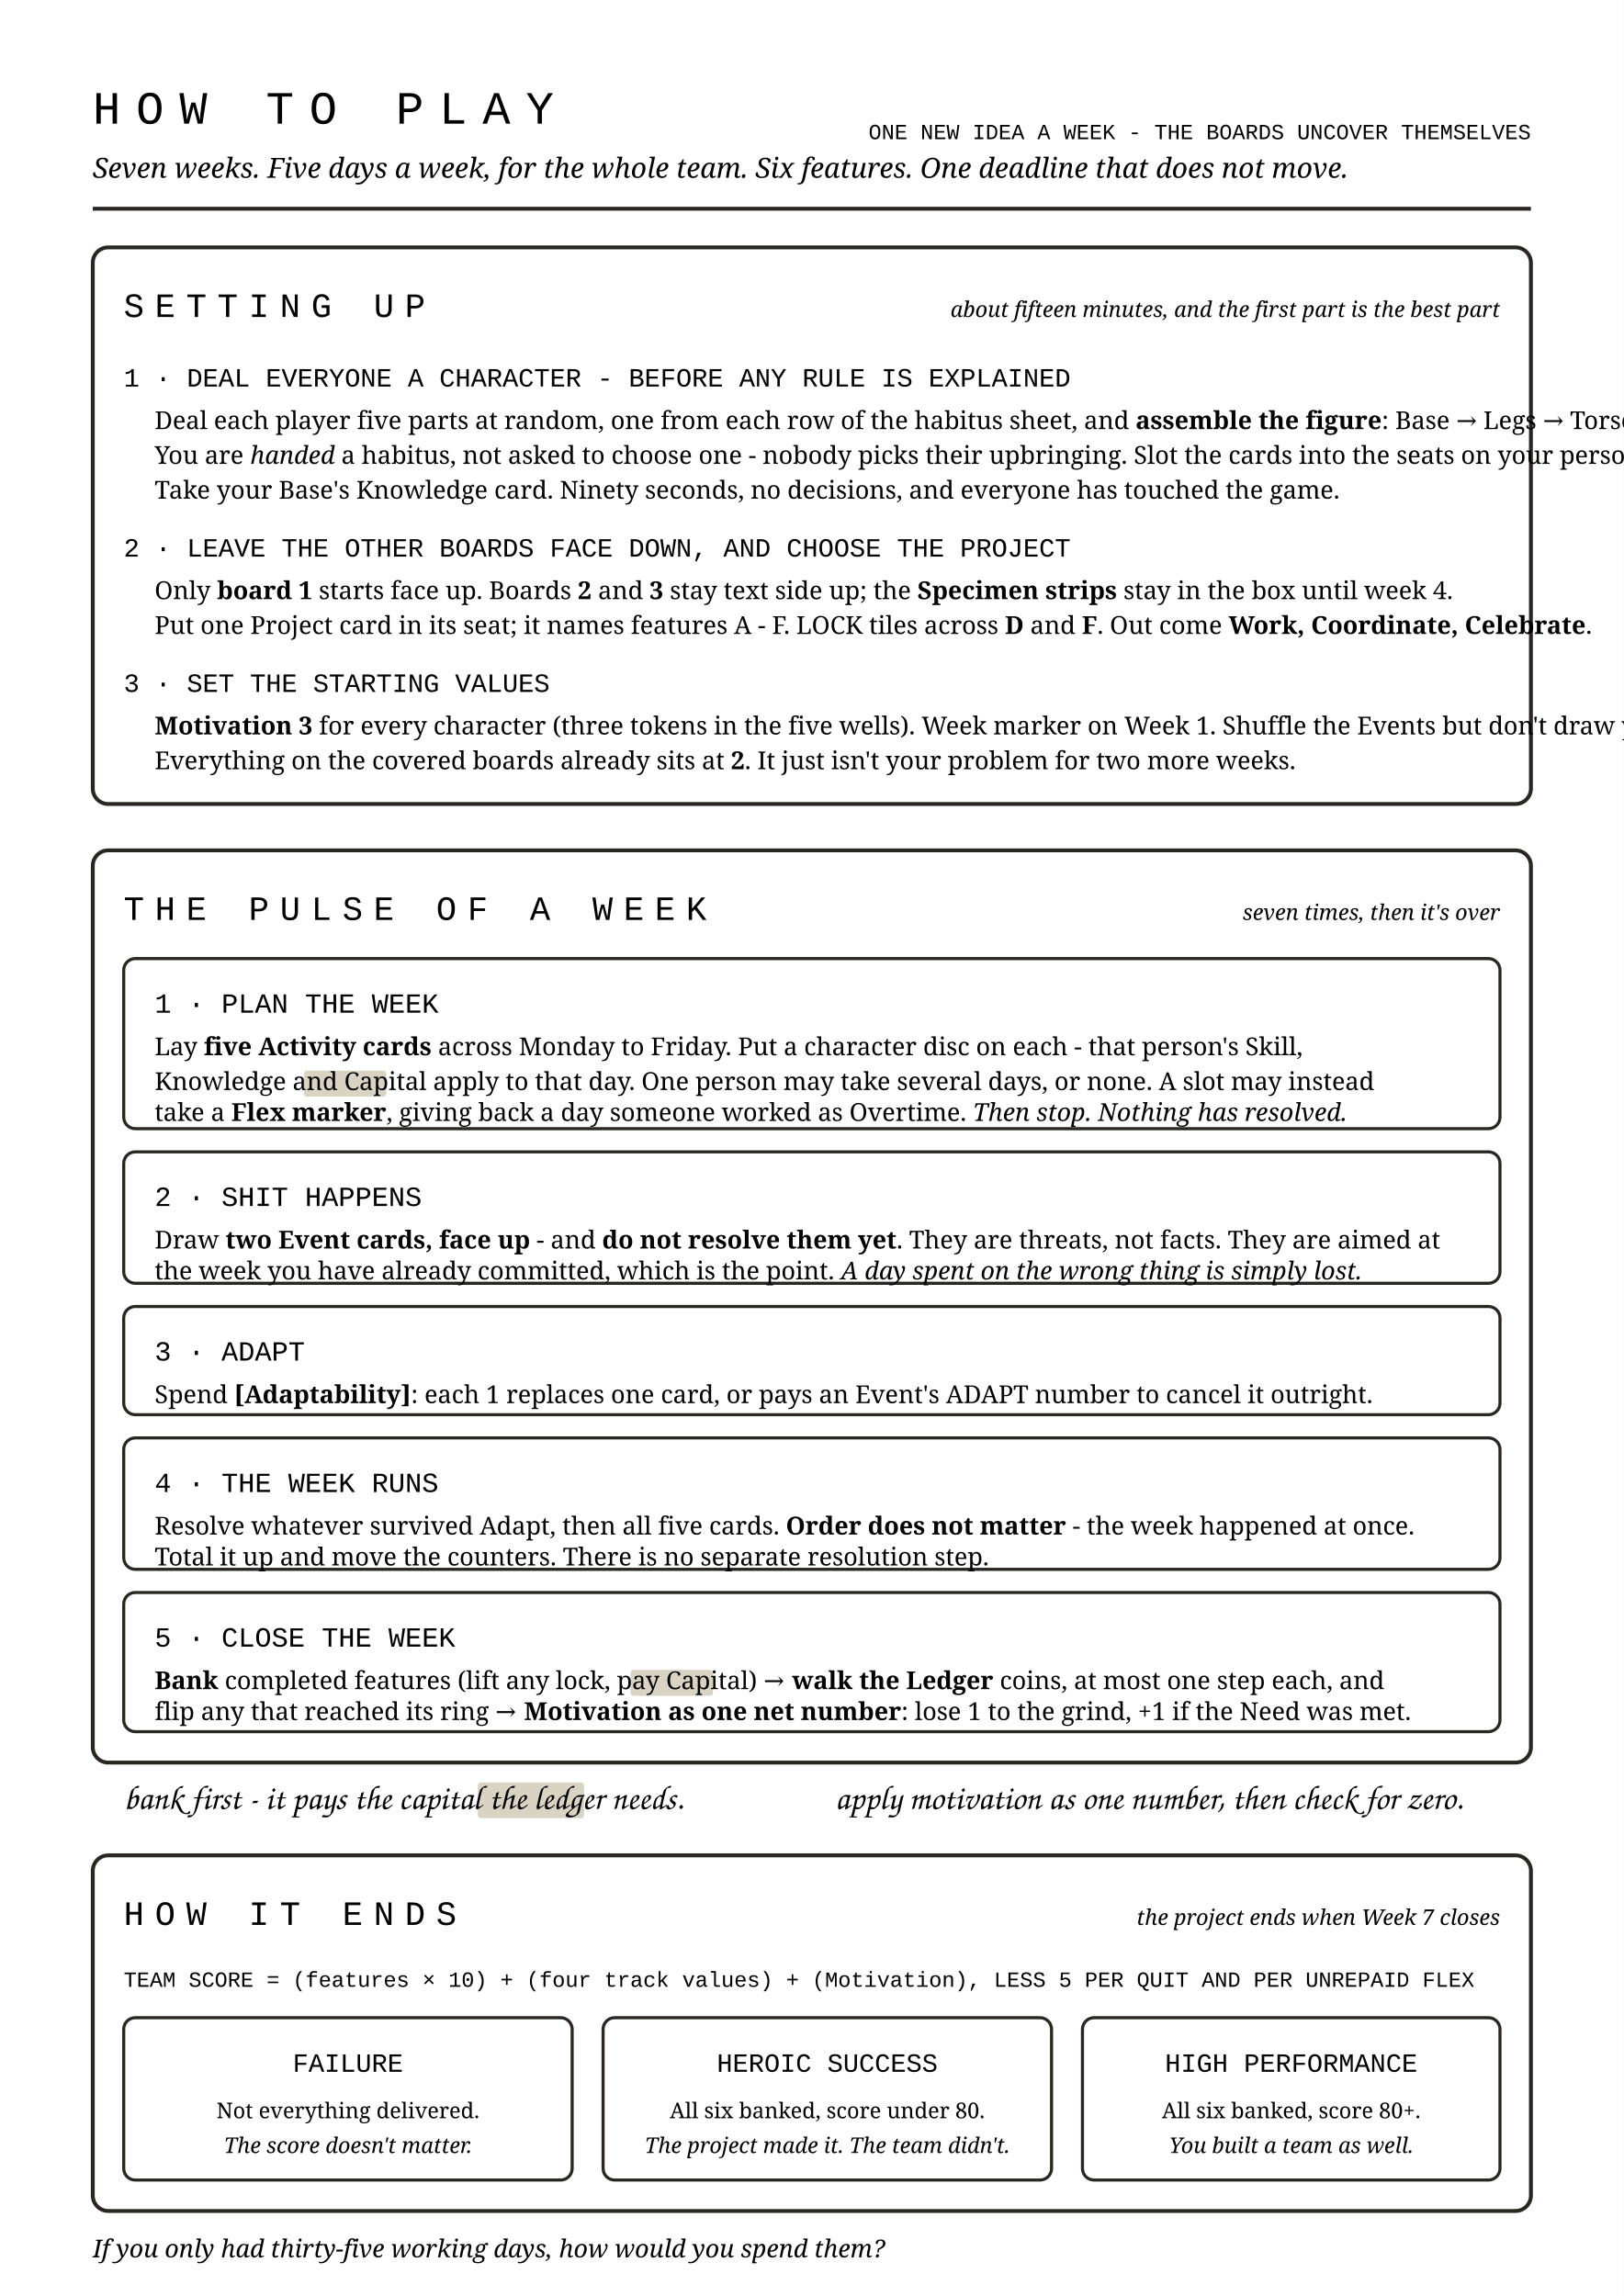
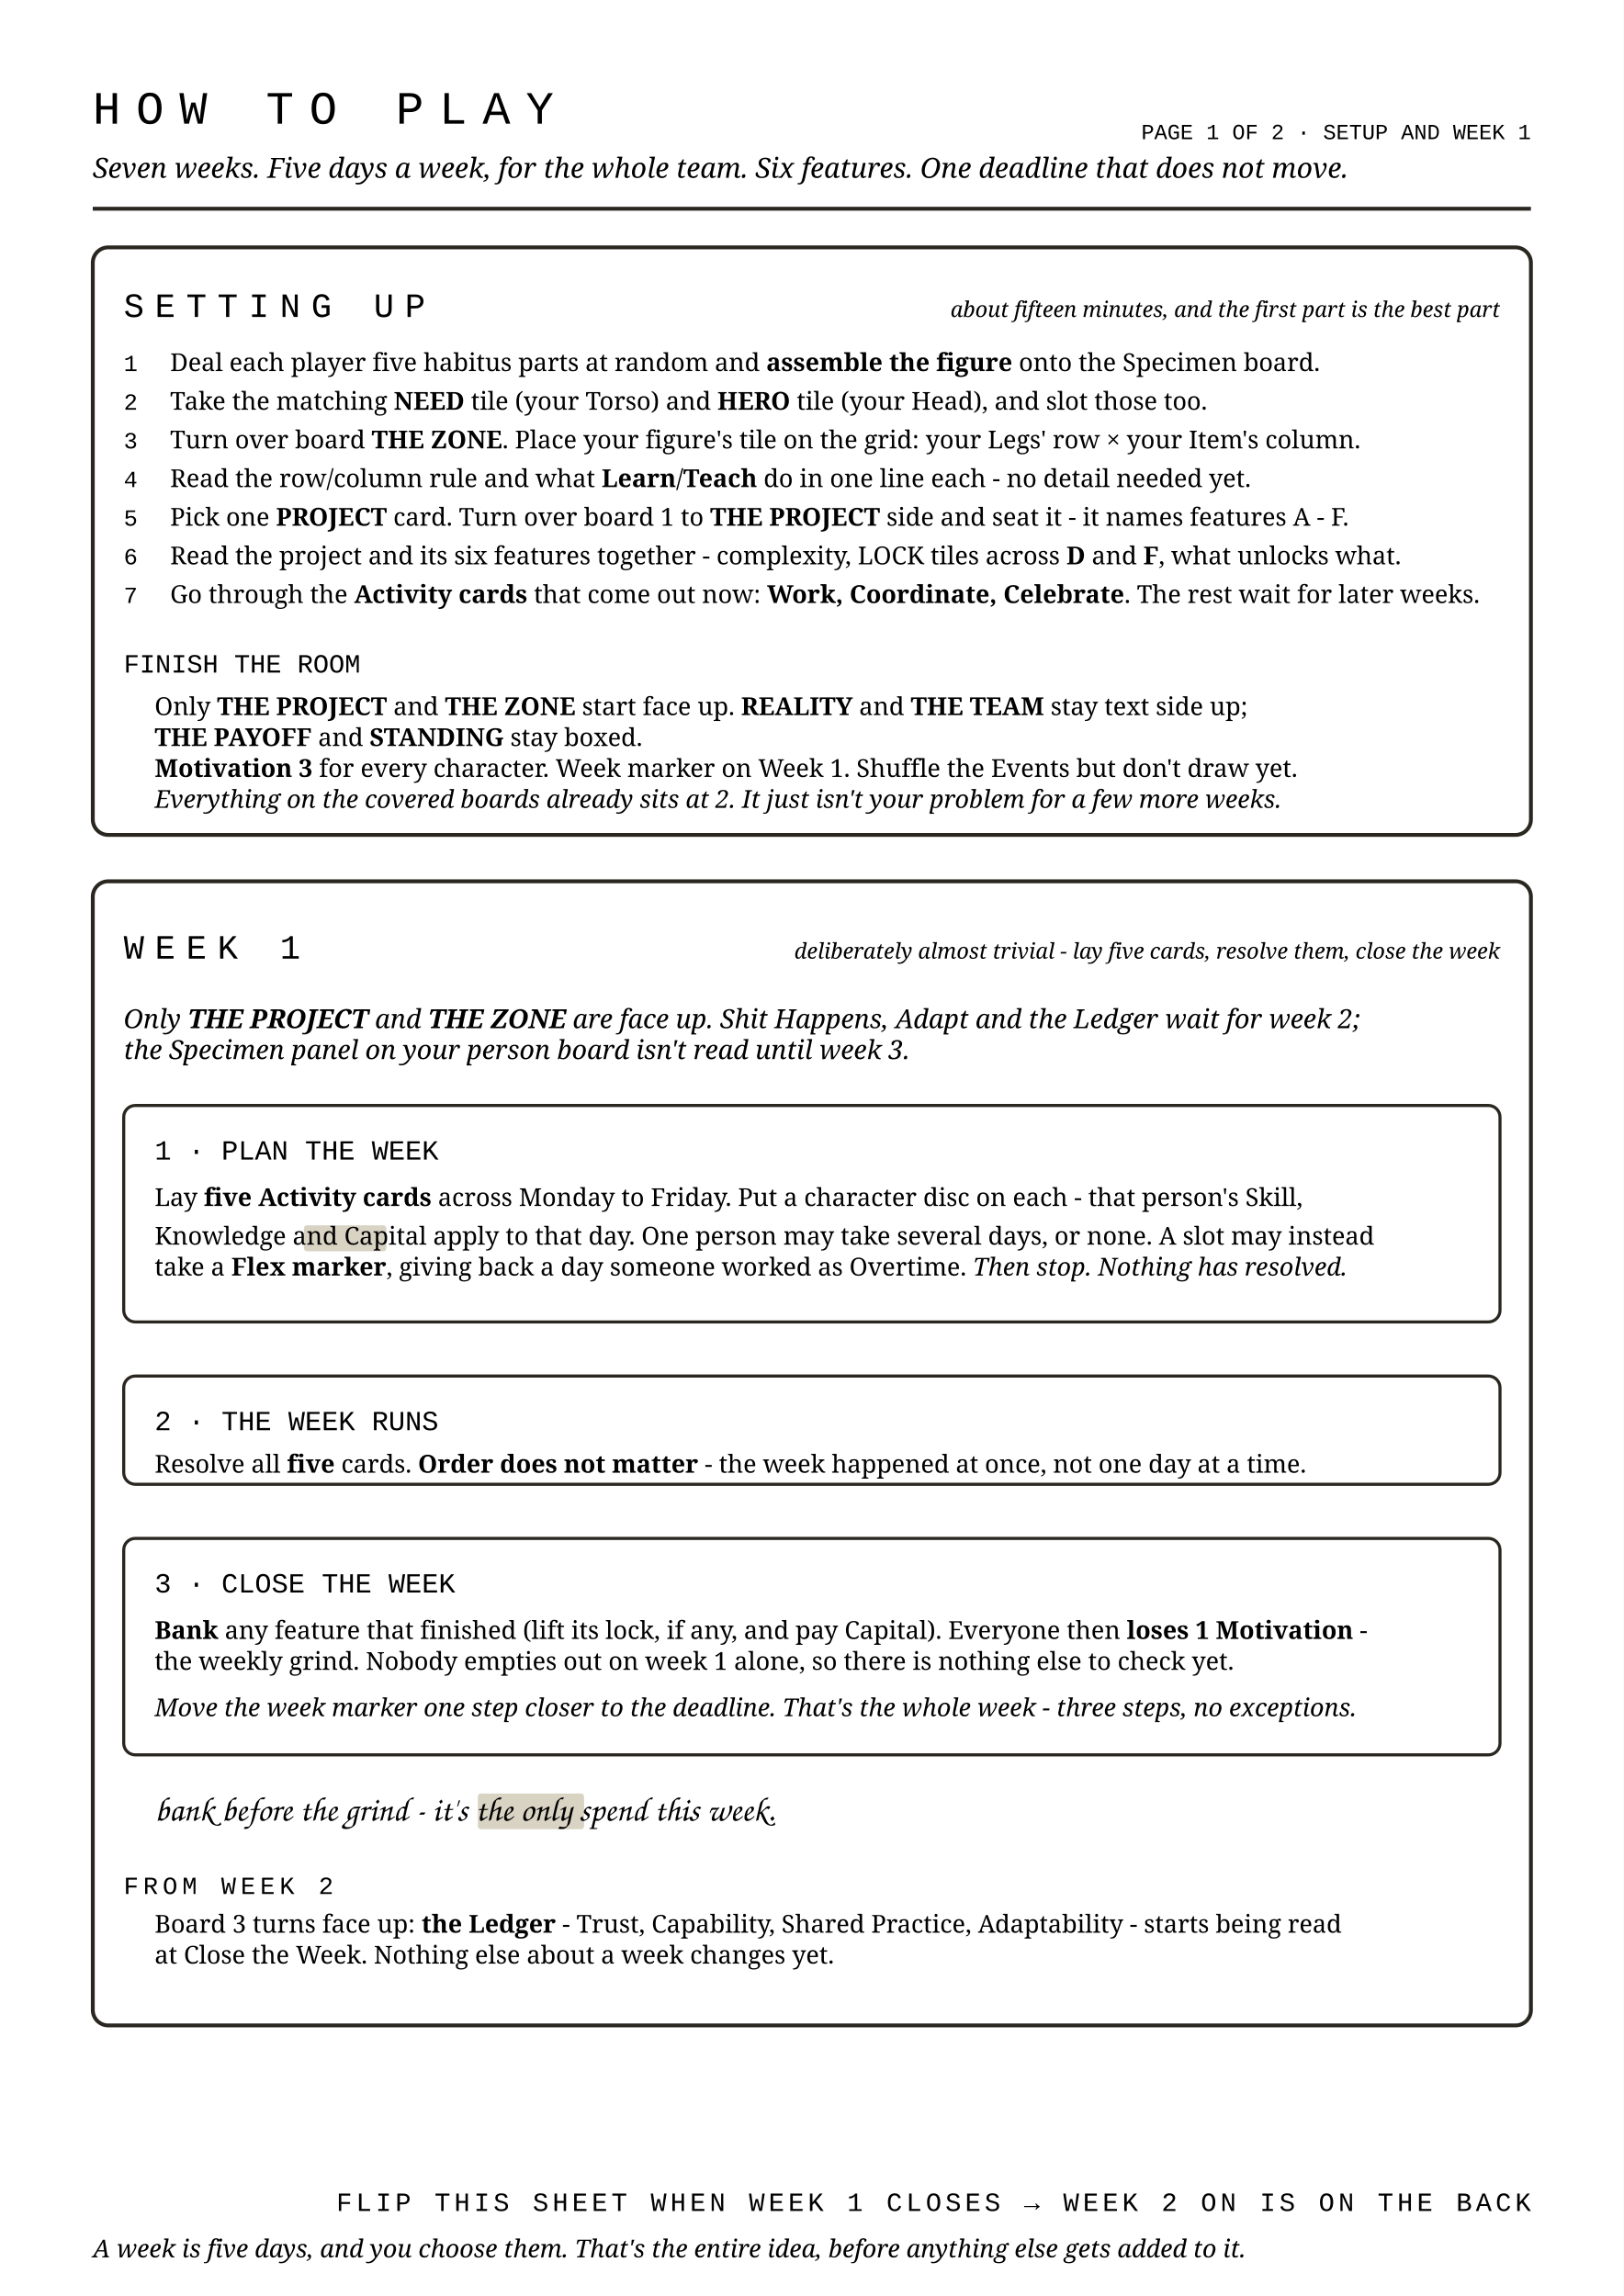
<svg xmlns="http://www.w3.org/2000/svg" width="210mm" height="297mm" viewBox="0 0 210 297">
  <style>
  .s { font-family:"EB Garamond",Garamond,Georgia,serif; fill:#000000; }
  .m { font-family:"IBM Plex Mono","Courier New",monospace; fill:#000000; }
  .hand { font-family:"Caveat","Segoe Script",cursive; fill:#000000; }
  .box { fill:none; stroke:#2A2620; stroke-width:.5; }
  .step { fill:none; stroke:#2A2620; stroke-width:.4; }
  .q { fill:#000000; }
  .b { font-size:3.2px; }
  .n { font-size:2.8px; }
</style>
  <rect width="210" height="297" fill="#FFFFFF" />
  <text x="12" y="16" class="m" font-size="6" letter-spacing="2">HOW TO PLAY</text>
  <text x="12" y="23" class="s" font-size="3.6" font-style="italic">Seven weeks. Five days a week, for the whole team. Six features. One deadline that does not move.</text>
-   <text x="198" y="18" class="m q" font-size="2.8" text-anchor="end">ONE NEW IDEA A WEEK - THE BOARDS UNCOVER THEMSELVES</text>
+   <text x="198" y="18" class="m q" font-size="2.8" text-anchor="end">PAGE 1 OF 2 · SETUP AND WEEK 1</text>
  <line x1="12" y1="27" x2="198" y2="27" stroke="#2A2620" stroke-width=".5" />
-   <rect x="12" y="32" width="186" height="72" rx="2" class="box" />
+   <rect x="12" y="32" width="186" height="76" rx="2" class="box" />
  <text x="16" y="41" class="m" font-size="4.4" letter-spacing="1.4">SETTING UP</text>
  <text x="194" y="41" class="s n" text-anchor="end" font-style="italic">about fifteen minutes, and the first part is the best part</text>
-   <text x="16" y="50" class="m" font-size="3.4">1 · DEAL EVERYONE A CHARACTER - BEFORE ANY RULE IS EXPLAINED</text>
-   <text x="20" y="55.5" class="s b">Deal each player five parts at random, one from each row of the habitus sheet, and <tspan font-weight="bold">assemble the figure</tspan>: Base → Legs → Torso → Head → Item.</text>
-   <text x="20" y="60" class="s b">You are <tspan font-style="italic">handed</tspan> a habitus, not asked to choose one - nobody picks their upbringing. Slot the cards into the seats on your person board.</text>
-   <text x="20" y="64.5" class="s b">Take your Base's Knowledge card. Ninety seconds, no decisions, and everyone has touched the game.</text>
-   <text x="16" y="72" class="m" font-size="3.4">2 · LEAVE THE OTHER BOARDS FACE DOWN, AND CHOOSE THE PROJECT</text>
-   <text x="20" y="77.5" class="s b">Only <tspan font-weight="bold">board 1</tspan> starts face up. Boards <tspan font-weight="bold">2</tspan> and <tspan font-weight="bold">3</tspan> stay text side up; the <tspan font-weight="bold">Specimen strips</tspan> stay in the box until week 4.</text>
-   <text x="20" y="82" class="s b">Put one Project card in its seat; it names features A - F. LOCK tiles across <tspan font-weight="bold">D</tspan> and <tspan font-weight="bold">F</tspan>. Out come <tspan font-weight="bold">Work, Coordinate, Celebrate</tspan>.</text>
-   <text x="16" y="89.5" class="m" font-size="3.4">3 · SET THE STARTING VALUES</text>
-   <text x="20" y="95" class="s b">
-     <tspan font-weight="bold">Motivation 3</tspan> for every character (three tokens in the five wells). Week marker on Week 1. Shuffle the Events but don't draw yet.</text>
-   <text x="20" y="99.5" class="s b">Everything on the covered boards already sits at <tspan font-weight="bold">2</tspan>. It just isn't your problem for two more weeks.</text>
-   <rect x="12" y="110" width="186" height="118" rx="2" class="box" />
-   <text x="16" y="119" class="m" font-size="4.4" letter-spacing="1.4">THE PULSE OF A WEEK</text>
-   <text x="194" y="119" class="s n" text-anchor="end" font-style="italic">seven times, then it's over</text>
-   <rect x="16" y="124" width="178" height="22" rx="1.5" class="step" />
-   <text x="20" y="131" class="m" font-size="3.6">1 · PLAN THE WEEK</text>
-   <text x="20" y="136.5" class="s b">Lay <tspan font-weight="bold">five Activity cards</tspan> across Monday to Friday. Put a character disc on each - that person's Skill,</text>
-   <rect x="39.31" y="138.50" width="10.66" height="3.36" rx=".4" fill="#D9D3C4" />
-   <text x="20" y="141" class="s b">Knowledge and <tspan>Capital</tspan> apply to that day. One person may take several days, or none. A slot may instead</text>
-   <text x="20" y="145" class="s b">take a <tspan font-weight="bold">Flex marker</tspan>, giving back a day someone worked as Overtime. <tspan font-style="italic">Then stop. Nothing has resolved.</tspan>
+   <text x="16" y="48" class="m" font-size="3">1</text>
+   <text x="22" y="48" class="s b">Deal each player five habitus parts at random and <tspan font-weight="bold">assemble the figure</tspan> onto the Specimen board.</text>
+   <text x="16" y="53" class="m" font-size="3">2</text>
+   <text x="22" y="53" class="s b">Take the matching <tspan font-weight="bold">NEED</tspan> tile (your Torso) and <tspan font-weight="bold">HERO</tspan> tile (your Head), and slot those too.</text>
+   <text x="16" y="58" class="m" font-size="3">3</text>
+   <text x="22" y="58" class="s b">Turn over board <tspan font-weight="bold">THE ZONE</tspan>. Place your figure's tile on the grid: your Legs' row × your Item's column.</text>
+   <text x="16" y="63" class="m" font-size="3">4</text>
+   <text x="22" y="63" class="s b">Read the row/column rule and what <tspan font-weight="bold">Learn</tspan>/<tspan font-weight="bold">Teach</tspan> do in one line each - no detail needed yet.</text>
+   <text x="16" y="68" class="m" font-size="3">5</text>
+   <text x="22" y="68" class="s b">Pick one <tspan font-weight="bold">PROJECT</tspan> card. Turn over board 1 to <tspan font-weight="bold">THE PROJECT</tspan> side and seat it - it names features A - F.</text>
+   <text x="16" y="73" class="m" font-size="3">6</text>
+   <text x="22" y="73" class="s b">Read the project and its six features together - complexity, LOCK tiles across <tspan font-weight="bold">D</tspan> and <tspan font-weight="bold">F</tspan>, what unlocks what.</text>
+   <text x="16" y="78" class="m" font-size="3">7</text>
+   <text x="22" y="78" class="s b">Go through the <tspan font-weight="bold">Activity cards</tspan> that come out now: <tspan font-weight="bold">Work, Coordinate, Celebrate</tspan>. The rest wait for later weeks.</text>
+   <text x="16" y="87" class="m" font-size="3.4">FINISH THE ROOM</text>
+   <text x="20" y="92.5" class="s b">Only <tspan font-weight="bold">THE PROJECT</tspan> and <tspan font-weight="bold">THE ZONE</tspan> start face up. <tspan font-weight="bold">REALITY</tspan> and <tspan font-weight="bold">THE TEAM</tspan> stay text side up;</text>
+   <text x="20" y="96.5" class="s b">
+     <tspan font-weight="bold">THE PAYOFF</tspan> and <tspan font-weight="bold">STANDING</tspan> stay boxed.</text>
+   <text x="20" y="100.5" class="s b">
+     <tspan font-weight="bold">Motivation 3</tspan> for every character. Week marker on Week 1. Shuffle the Events but don't draw yet.</text>
+   <text x="20" y="104.5" class="s b" font-style="italic">Everything on the covered boards already sits at 2. It just isn't your problem for a few more weeks.</text>
+   <rect x="12" y="114" width="186" height="148" rx="2" class="box" />
+   <text x="16" y="124" class="m" font-size="4.4" letter-spacing="1.4">WEEK 1</text>
+   <text x="194" y="124" class="s n" text-anchor="end" font-style="italic">deliberately almost trivial - lay five cards, resolve them, close the week</text>
+   <text x="16" y="133" class="s" font-size="3.4" font-style="italic">Only <tspan font-weight="bold">THE PROJECT</tspan> and <tspan font-weight="bold">THE ZONE</tspan> are face up. Shit Happens, Adapt and the Ledger wait for week 2;</text>
+   <text x="16" y="137" class="s" font-size="3.4" font-style="italic">the Specimen panel on your person board isn't read until week 3.</text>
+   <rect x="16" y="143" width="178" height="28" rx="1.5" class="step" />
+   <text x="20" y="150" class="m" font-size="3.6">1 · PLAN THE WEEK</text>
+   <text x="20" y="156" class="s b">Lay <tspan font-weight="bold">five Activity cards</tspan> across Monday to Friday. Put a character disc on each - that person's Skill,</text>
+   <rect x="39.31" y="158.50" width="10.66" height="3.36" rx=".4" fill="#D9D3C4" />
+   <text x="20" y="161" class="s b">Knowledge and <tspan>Capital</tspan> apply to that day. One person may take several days, or none. A slot may instead</text>
+   <text x="20" y="165" class="s b">take a <tspan font-weight="bold">Flex marker</tspan>, giving back a day someone worked as Overtime. <tspan font-style="italic">Then stop. Nothing has resolved.</tspan>
  </text>
-   <rect x="16" y="149" width="178" height="17" rx="1.5" class="step" stroke-width=".8" />
-   <text x="20" y="156" class="m" font-size="3.6">2 · SHIT HAPPENS</text>
-   <text x="20" y="161.5" class="s b">Draw <tspan font-weight="bold">two Event cards, face up</tspan> - and <tspan font-weight="bold">do not resolve them yet</tspan>. They are threats, not facts. They are aimed at</text>
-   <text x="20" y="165.5" class="s b">the week you have already committed, which is the point. <tspan font-style="italic">A day spent on the wrong thing is simply lost.</tspan>
-   </text>
-   <rect x="16" y="169" width="178" height="14" rx="1.5" class="step" stroke-width=".8" />
-   <text x="20" y="176" class="m" font-size="3.6">3 · ADAPT</text>
-   <text x="20" y="181.5" class="s b">Spend <tspan font-weight="bold">[Adaptability]</tspan>: each 1 replaces one card, or pays an Event's ADAPT number to cancel it outright.</text>
-   <rect x="16" y="186" width="178" height="17" rx="1.5" class="step" />
-   <text x="20" y="193" class="m" font-size="3.6">4 · THE WEEK RUNS</text>
-   <text x="20" y="198.5" class="s b">Resolve whatever survived Adapt, then all five cards. <tspan font-weight="bold">Order does not matter</tspan> - the week happened at once.</text>
-   <text x="20" y="202.5" class="s b">Total it up and move the counters. There is no separate resolution step.</text>
-   <rect x="16" y="206" width="178" height="18" rx="1.5" class="step" />
-   <text x="20" y="213" class="m" font-size="3.6">5 · CLOSE THE WEEK</text>
-   <rect x="81.55" y="216.00" width="10.66" height="3.36" rx=".4" fill="#D9D3C4" />
-   <text x="20" y="218.5" class="s b">
-     <tspan font-weight="bold">Bank</tspan> completed features (lift any lock, pay <tspan>Capital</tspan>) → <tspan font-weight="bold">walk the Ledger</tspan> coins, at most one step each, and</text>
-   <text x="20" y="222.5" class="s b">flip any that reached its ring → <tspan font-weight="bold">Motivation as one net number</tspan>: lose 1 to the grind, +1 if the Need was met.</text>
-   <rect x="61.80" y="230.57" width="13.74" height="4.62" rx=".4" fill="#D9D3C4" />
-   <text x="16" y="234" class="hand" font-size="4.4">bank first - it pays the <tspan>capital</tspan> the ledger needs.</text>
-   <text x="108" y="234" class="hand" font-size="4.4">apply motivation as one number, then check for zero.</text>
-   <rect x="12" y="240" width="186" height="46" rx="2" class="box" />
-   <text x="16" y="249" class="m" font-size="4.4" letter-spacing="1.4">HOW IT ENDS</text>
-   <text x="194" y="249" class="s n" text-anchor="end" font-style="italic">the project ends when Week 7 closes</text>
-   <text x="16" y="257" class="m q" font-size="2.8">TEAM SCORE = (features × 10) + (four track values) + (Motivation), LESS 5 PER QUIT AND PER UNREPAID FLEX</text>
-   <rect x="16" y="261" width="58" height="21" rx="1.5" class="step" stroke-width=".8" />
-   <text x="45" y="268" class="m" font-size="3.4" text-anchor="middle">FAILURE</text>
-   <text x="45" y="274" class="s n" text-anchor="middle">Not everything delivered.</text>
-   <text x="45" y="278.5" class="s n" text-anchor="middle" font-style="italic">The score doesn't matter.</text>
-   <rect x="78" y="261" width="58" height="21" rx="1.5" class="step" stroke-width=".8" />
-   <text x="107" y="268" class="m" font-size="3.4" text-anchor="middle">HEROIC SUCCESS</text>
-   <text x="107" y="274" class="s n" text-anchor="middle">All six banked, score under 80.</text>
-   <text x="107" y="278.5" class="s n" text-anchor="middle" font-style="italic">The project made it. The team didn't.</text>
-   <rect x="140" y="261" width="54" height="21" rx="1.5" class="step" stroke-width="1.1" />
-   <text x="167" y="268" class="m" font-size="3.4" text-anchor="middle">HIGH PERFORMANCE</text>
-   <text x="167" y="274" class="s n" text-anchor="middle">All six banked, score 80+.</text>
-   <text x="167" y="278.5" class="s n" text-anchor="middle" font-style="italic">You built a team as well.</text>
-   <text x="12" y="292" class="s" font-size="3.2" font-style="italic">If you only had thirty-five working days, how would you spend them?</text>
+   <rect x="16" y="178" width="178" height="14" rx="1.5" class="step" />
+   <text x="20" y="185" class="m" font-size="3.6">2 · THE WEEK RUNS</text>
+   <text x="20" y="190.5" class="s b">Resolve all <tspan font-weight="bold">five</tspan> cards. <tspan font-weight="bold">Order does not matter</tspan> - the week happened at once, not one day at a time.</text>
+   <rect x="16" y="199" width="178" height="28" rx="1.5" class="step" />
+   <text x="20" y="206" class="m" font-size="3.6">3 · CLOSE THE WEEK</text>
+   <text x="20" y="212" class="s b">
+     <tspan font-weight="bold">Bank</tspan> any feature that finished (lift its lock, if any, and pay <tspan>Capital</tspan>). Everyone then <tspan font-weight="bold">loses 1 Motivation</tspan> -</text>
+   <text x="20" y="216" class="s b">the weekly grind. Nobody empties out on week 1 alone, so there is nothing else to check yet.</text>
+   <text x="20" y="222" class="s b" font-style="italic">Move the week marker one step closer to the deadline. That's the whole week - three steps, no exceptions.</text>
+   <rect x="61.80" y="232.00" width="13.74" height="4.62" rx=".4" fill="#D9D3C4" />
+   <text x="20" y="235.5" class="hand" font-size="4.4">bank before the grind - it's the only spend this week.</text>
+   <text x="16" y="245" class="m" font-size="3.2" letter-spacing=".6">FROM WEEK 2</text>
+   <text x="20" y="250" class="s b">Board 3 turns face up: <tspan font-weight="bold">the Ledger</tspan> - Trust, Capability, Shared Practice, Adaptability - starts being read</text>
+   <text x="20" y="254" class="s b">at Close the Week. Nothing else about a week changes yet.</text>
+   <text x="12" y="292" class="s" font-size="3.2" font-style="italic">A week is five days, and you choose them. That's the entire idea, before anything else gets added to it.</text>
+   <text x="198" y="286" class="m q" font-size="3.4" letter-spacing=".5" text-anchor="end">FLIP THIS SHEET WHEN WEEK 1 CLOSES → WEEK 2 ON IS ON THE BACK</text>
</svg>
